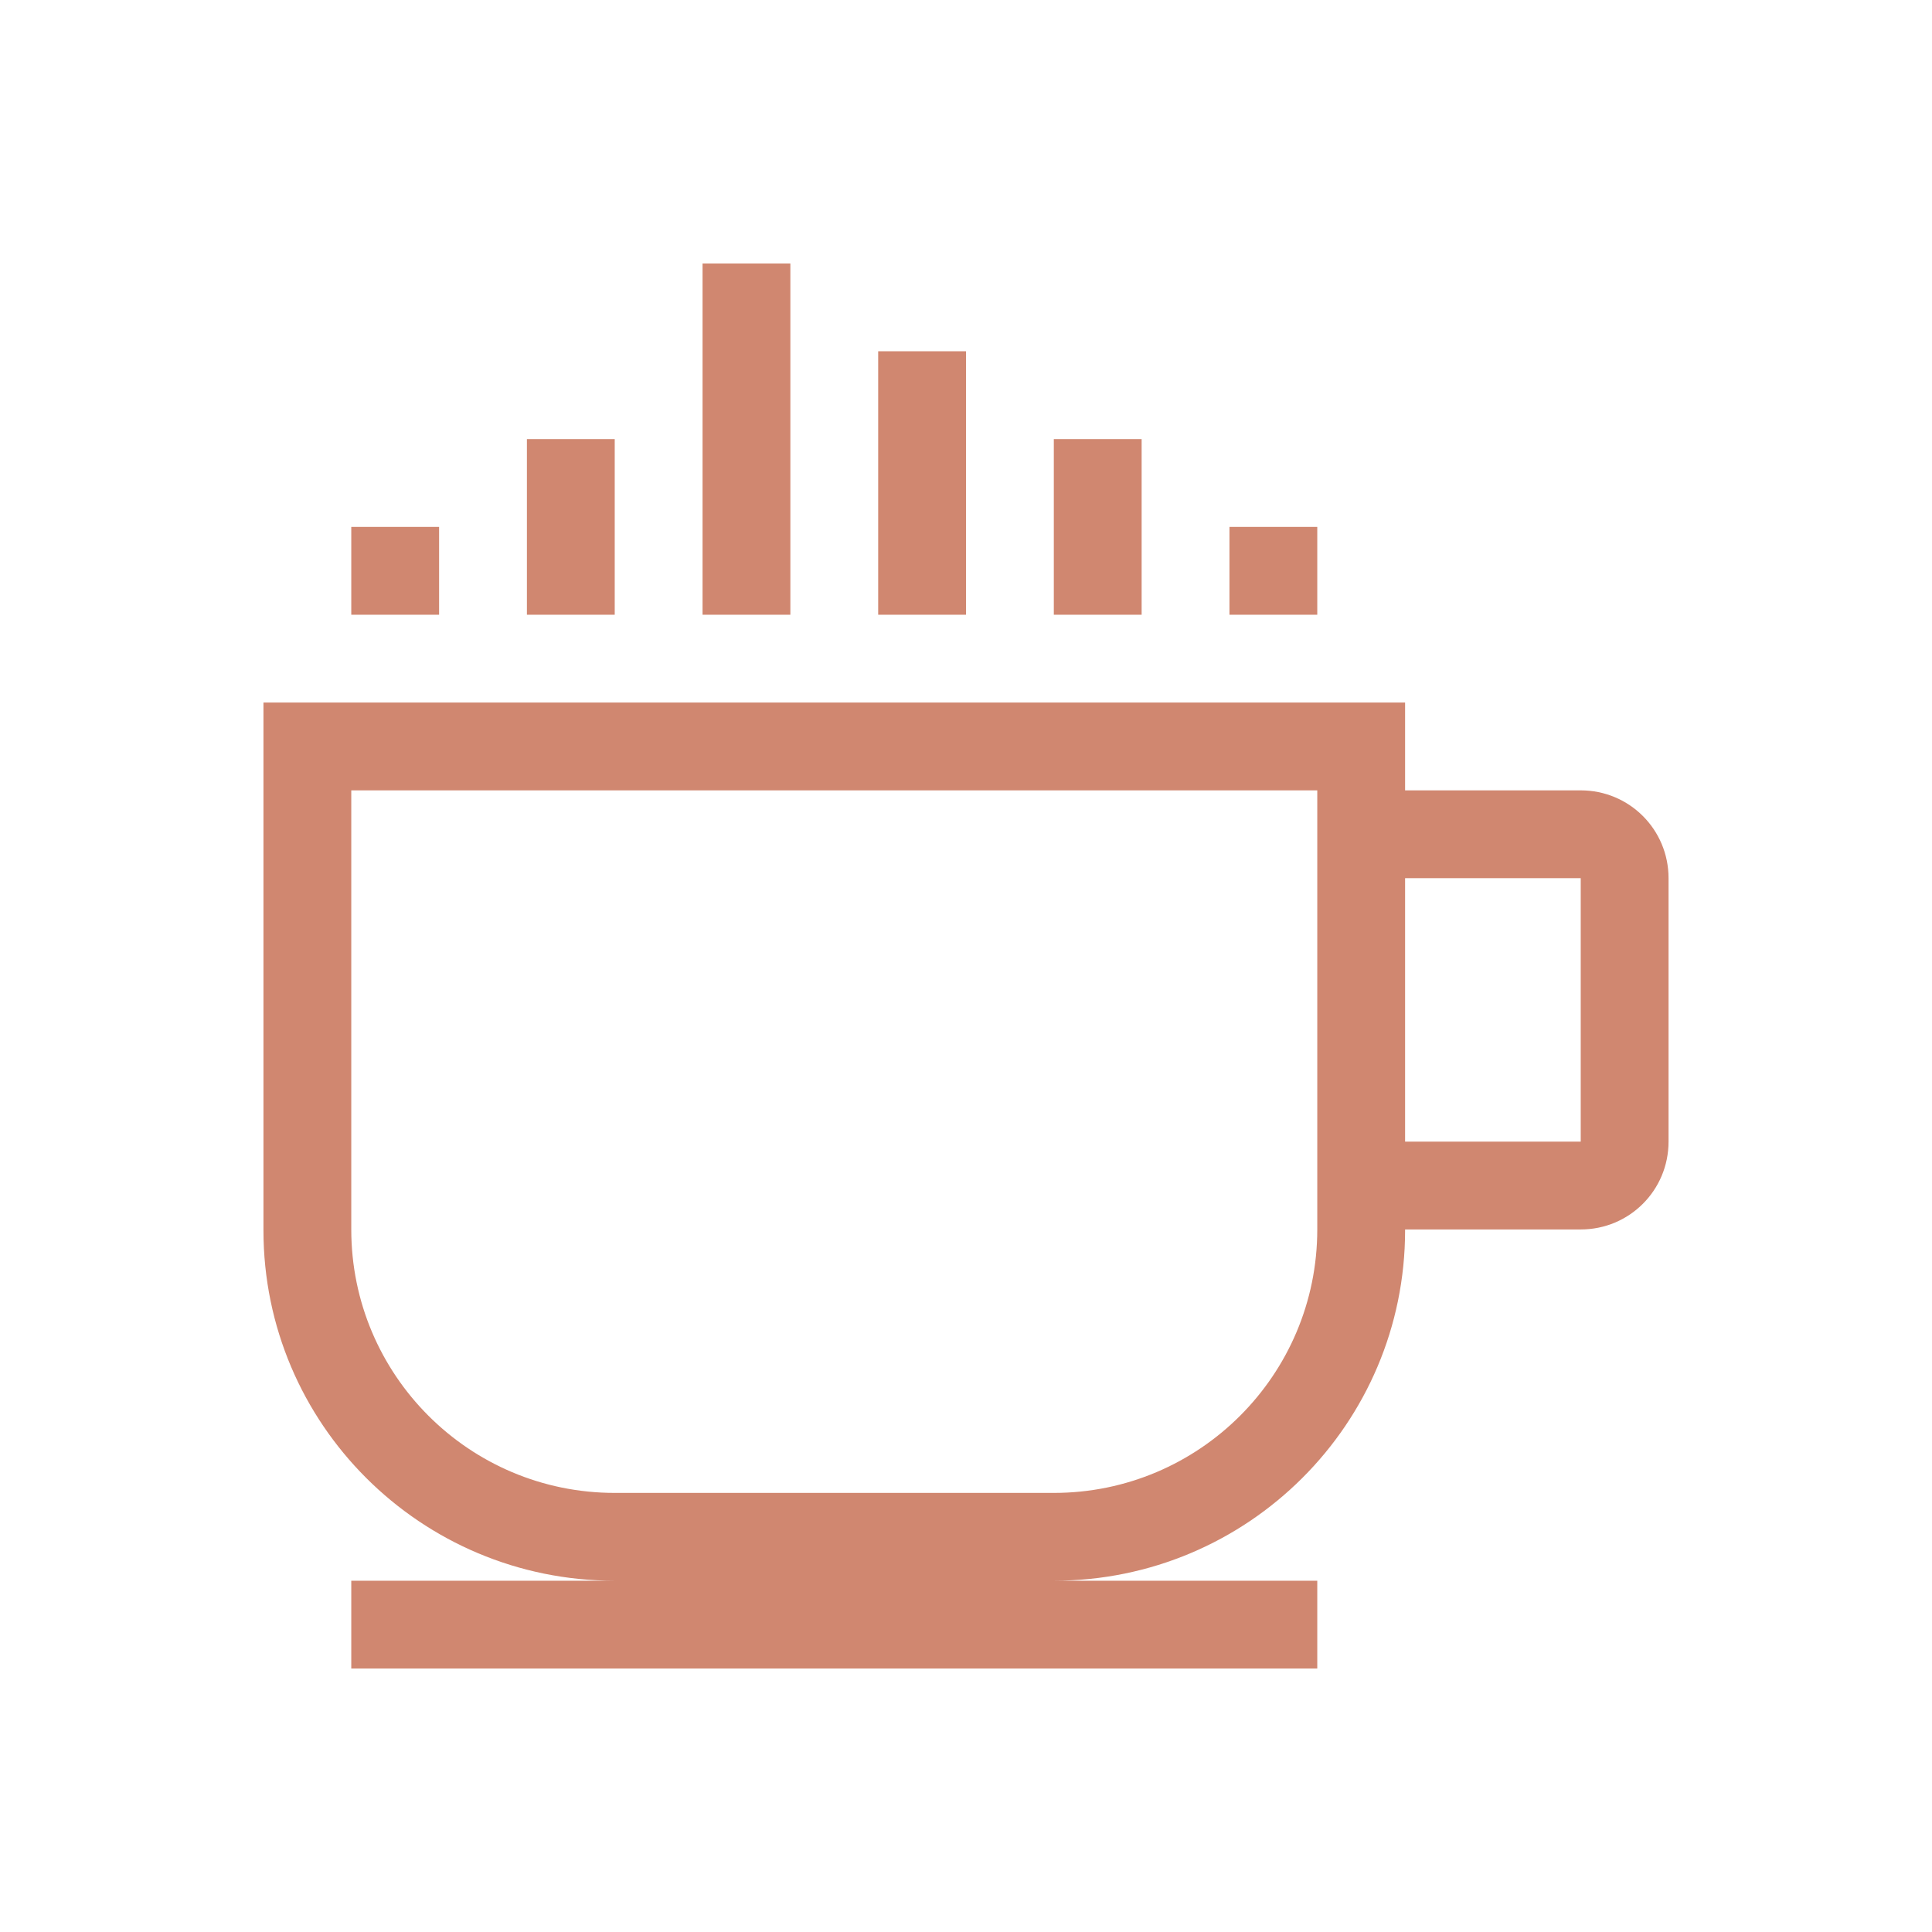
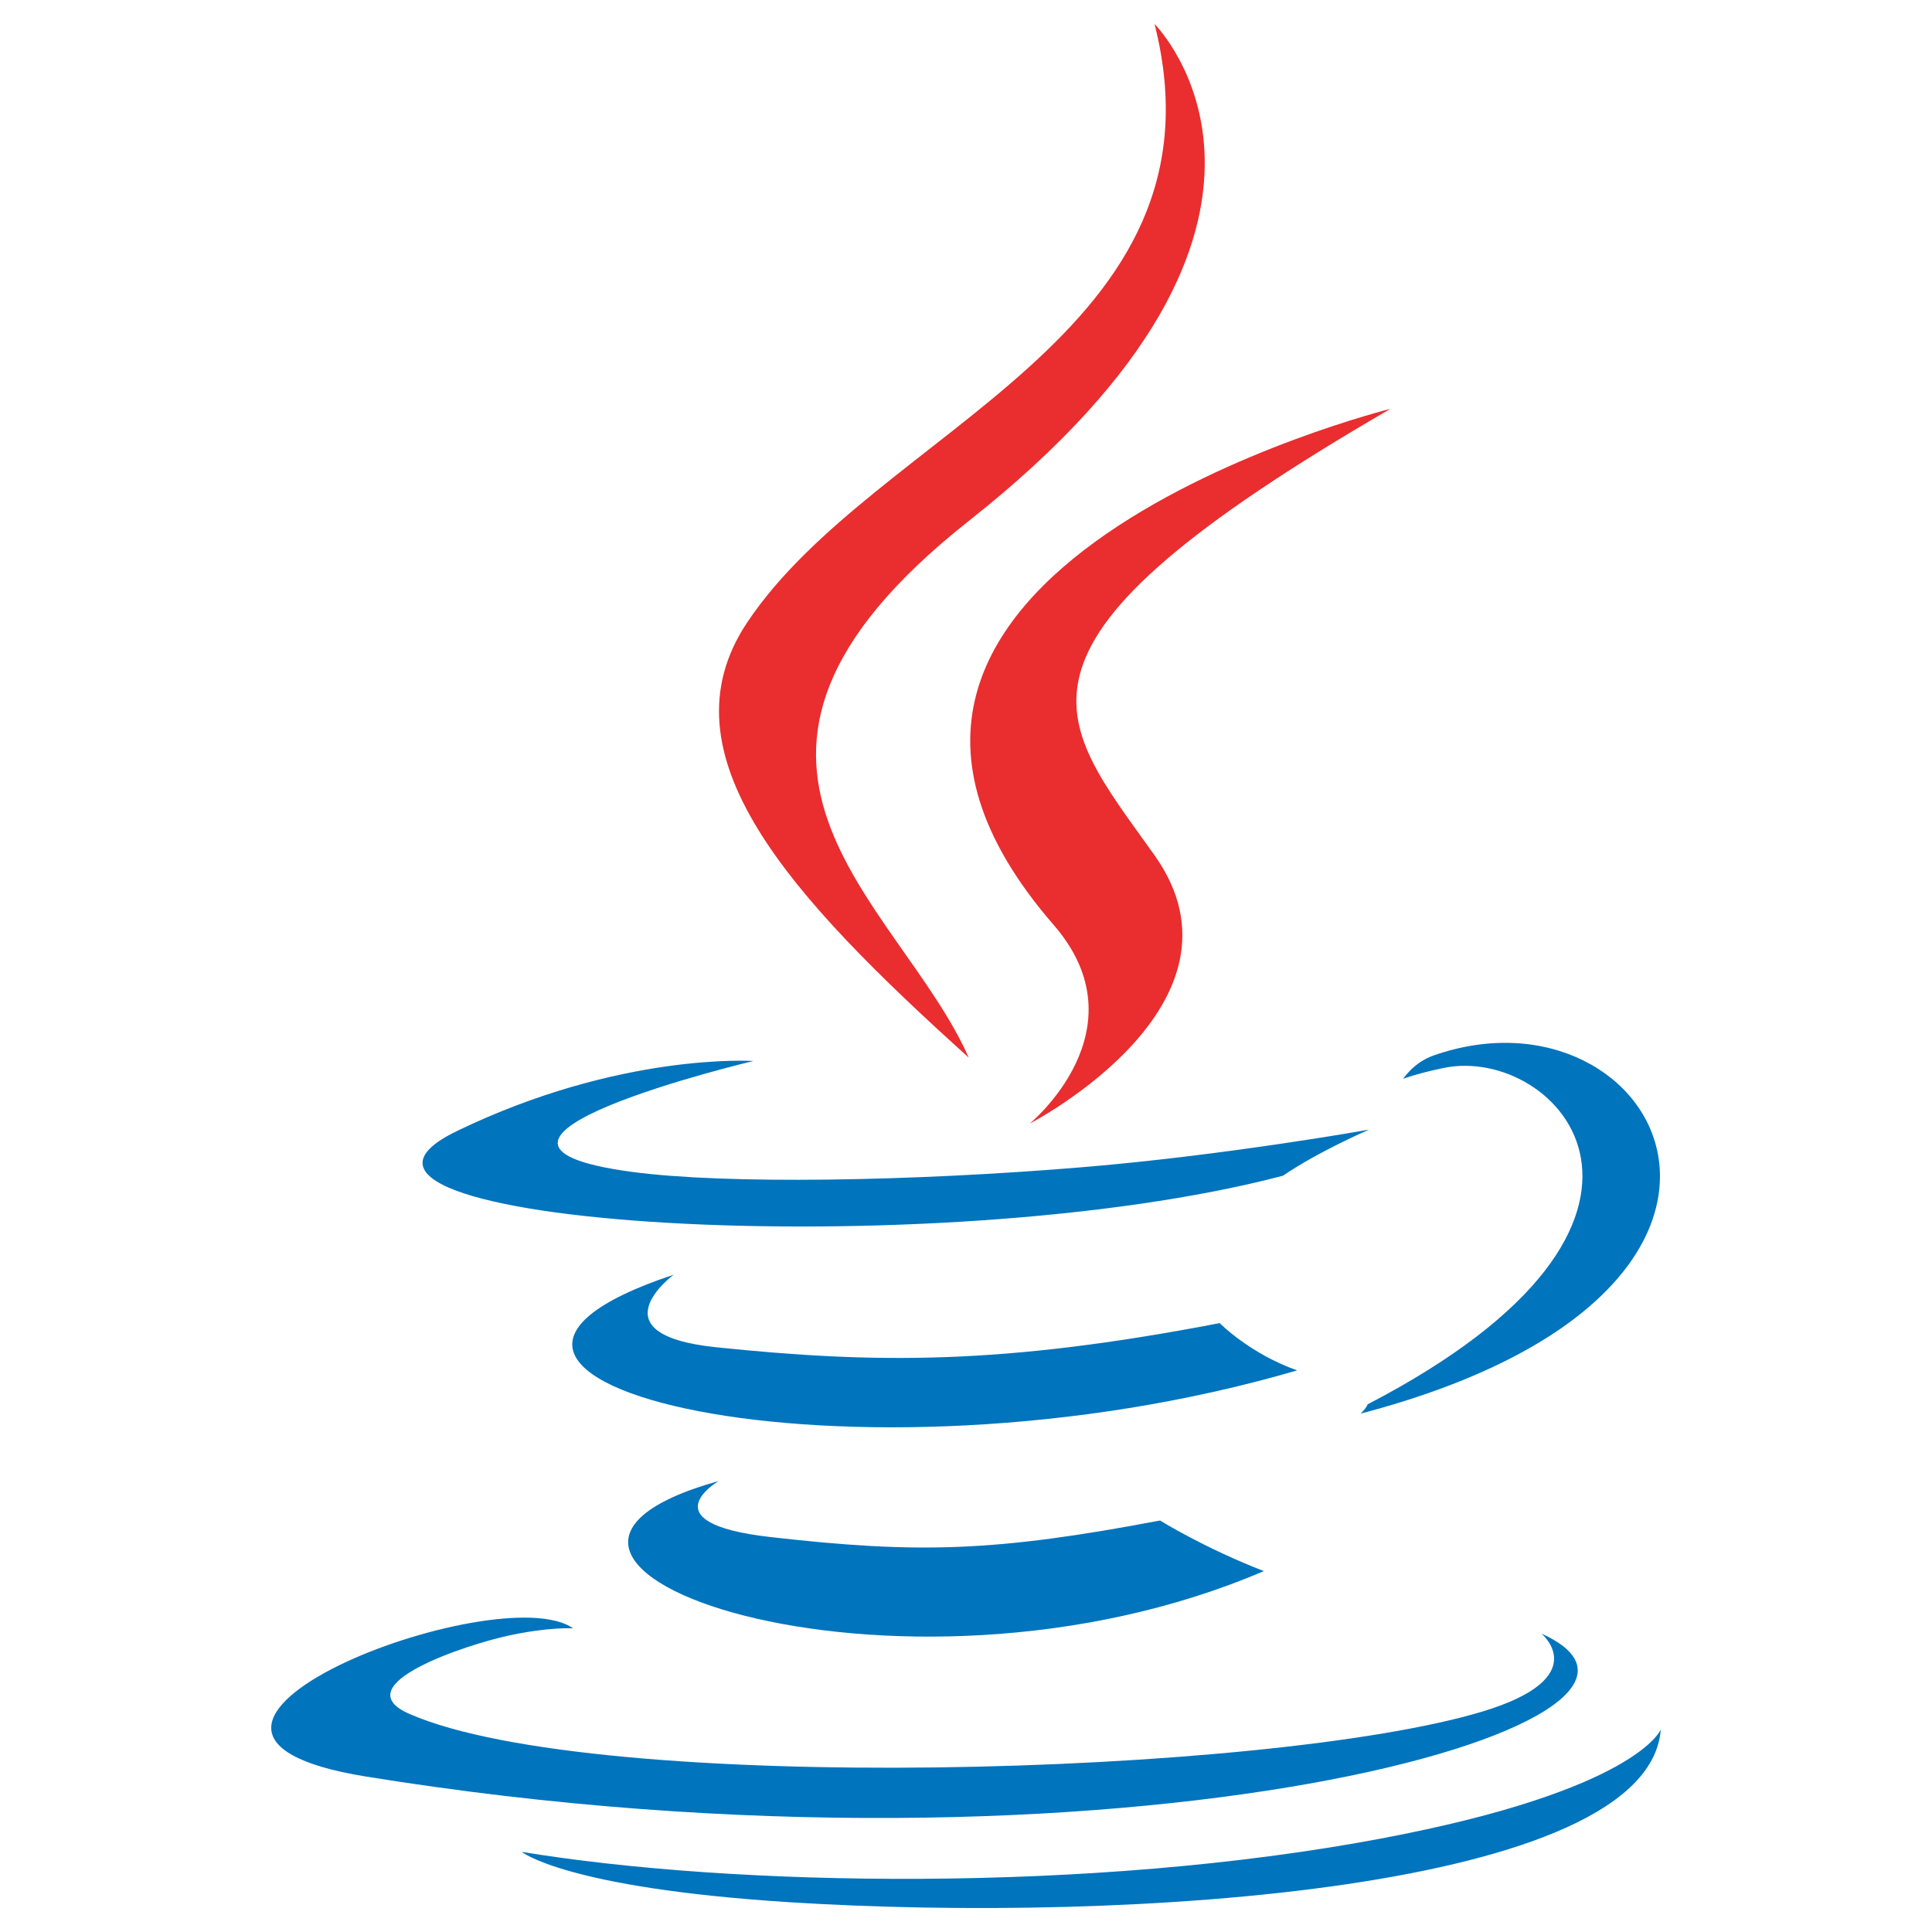
- <svg xmlns="http://www.w3.org/2000/svg" width="22" height="22">
-   <path d="M8 3v4h1V3H8zm2 1v3h1V4h-1zM6 5v2h1V5H6zm6 0v2h1V5h-1zM4 6v1h1V6H4zm10 0v1h1V6h-1zM3 8v6a4 3.99 0 0 0 0 .01A4 3.99 0 0 0 7 18H4v1h11v-1h-3a4 3.99 0 0 0 4-3.99 4 3.99 0 0 0 0-.01h2c.554 0 1-.446 1-1v-3c0-.554-.446-1-1-1h-2V8H3zm1 1h11v5a3 3 0 0 1-3 3H7a3 3 0 0 1-3-3V9zm12 1h2v3h-2v-3z" fill="#d08770" />
+ <svg xmlns="http://www.w3.org/2000/svg" viewBox="0 0 128 128">
+   <path fill="#0074BD" d="M47.617 98.12s-4.767 2.774 3.397 3.71c9.892 1.13 14.947.968 25.845-1.092 0 0 2.871 1.795 6.873 3.351-24.439 10.47-55.308-.607-36.115-5.969zM44.629 84.455s-5.348 3.959 2.823 4.805c10.567 1.091 18.91 1.18 33.354-1.6 0 0 1.993 2.025 5.132 3.131-29.542 8.64-62.446.68-41.309-6.336z" />
+   <path fill="#EA2D2E" d="M69.802 61.271c6.025 6.935-1.58 13.17-1.58 13.17s15.289-7.891 8.269-17.777c-6.559-9.215-11.587-13.792 15.635-29.58 0 .001-42.731 10.67-22.324 34.187z" />
+   <path fill="#0074BD" d="M102.123 108.229s3.529 2.91-3.888 5.159c-14.102 4.272-58.706 5.56-71.094.171-4.451-1.938 3.899-4.625 6.526-5.192 2.739-.593 4.303-.485 4.303-.485-4.953-3.487-32.013 6.85-13.743 9.815 49.821 8.076 90.817-3.637 77.896-9.468zM49.912 70.294s-22.686 5.389-8.033 7.348c6.188.828 18.518.638 30.011-.326 9.39-.789 18.813-2.474 18.813-2.474s-3.308 1.419-5.704 3.053c-23.042 6.061-67.544 3.238-54.731-2.958 10.832-5.239 19.644-4.643 19.644-4.643zM90.609 93.041c23.421-12.167 12.591-23.86 5.032-22.285-1.848.385-2.677.72-2.677.72s.688-1.079 2-1.543c14.953-5.255 26.451 15.503-4.823 23.725 0-.002.359-.327.468-.617z" />
+   <path fill="#EA2D2E" d="M76.491 1.587s12.968 12.976-12.303 32.923c-20.266 16.006-4.621 25.13-.007 35.559-11.831-10.673-20.509-20.07-14.688-28.815 8.548-12.834 32.229-19.059 26.998-39.667z" />
+   <path fill="#0074BD" d="M52.214 126.021c22.476 1.437 57-.8 57.817-11.436 0 0-1.571 4.032-18.577 7.231-19.186 3.612-42.854 3.191-56.887.874 0 .001 2.875 2.381 17.647 3.331z" />
</svg>
